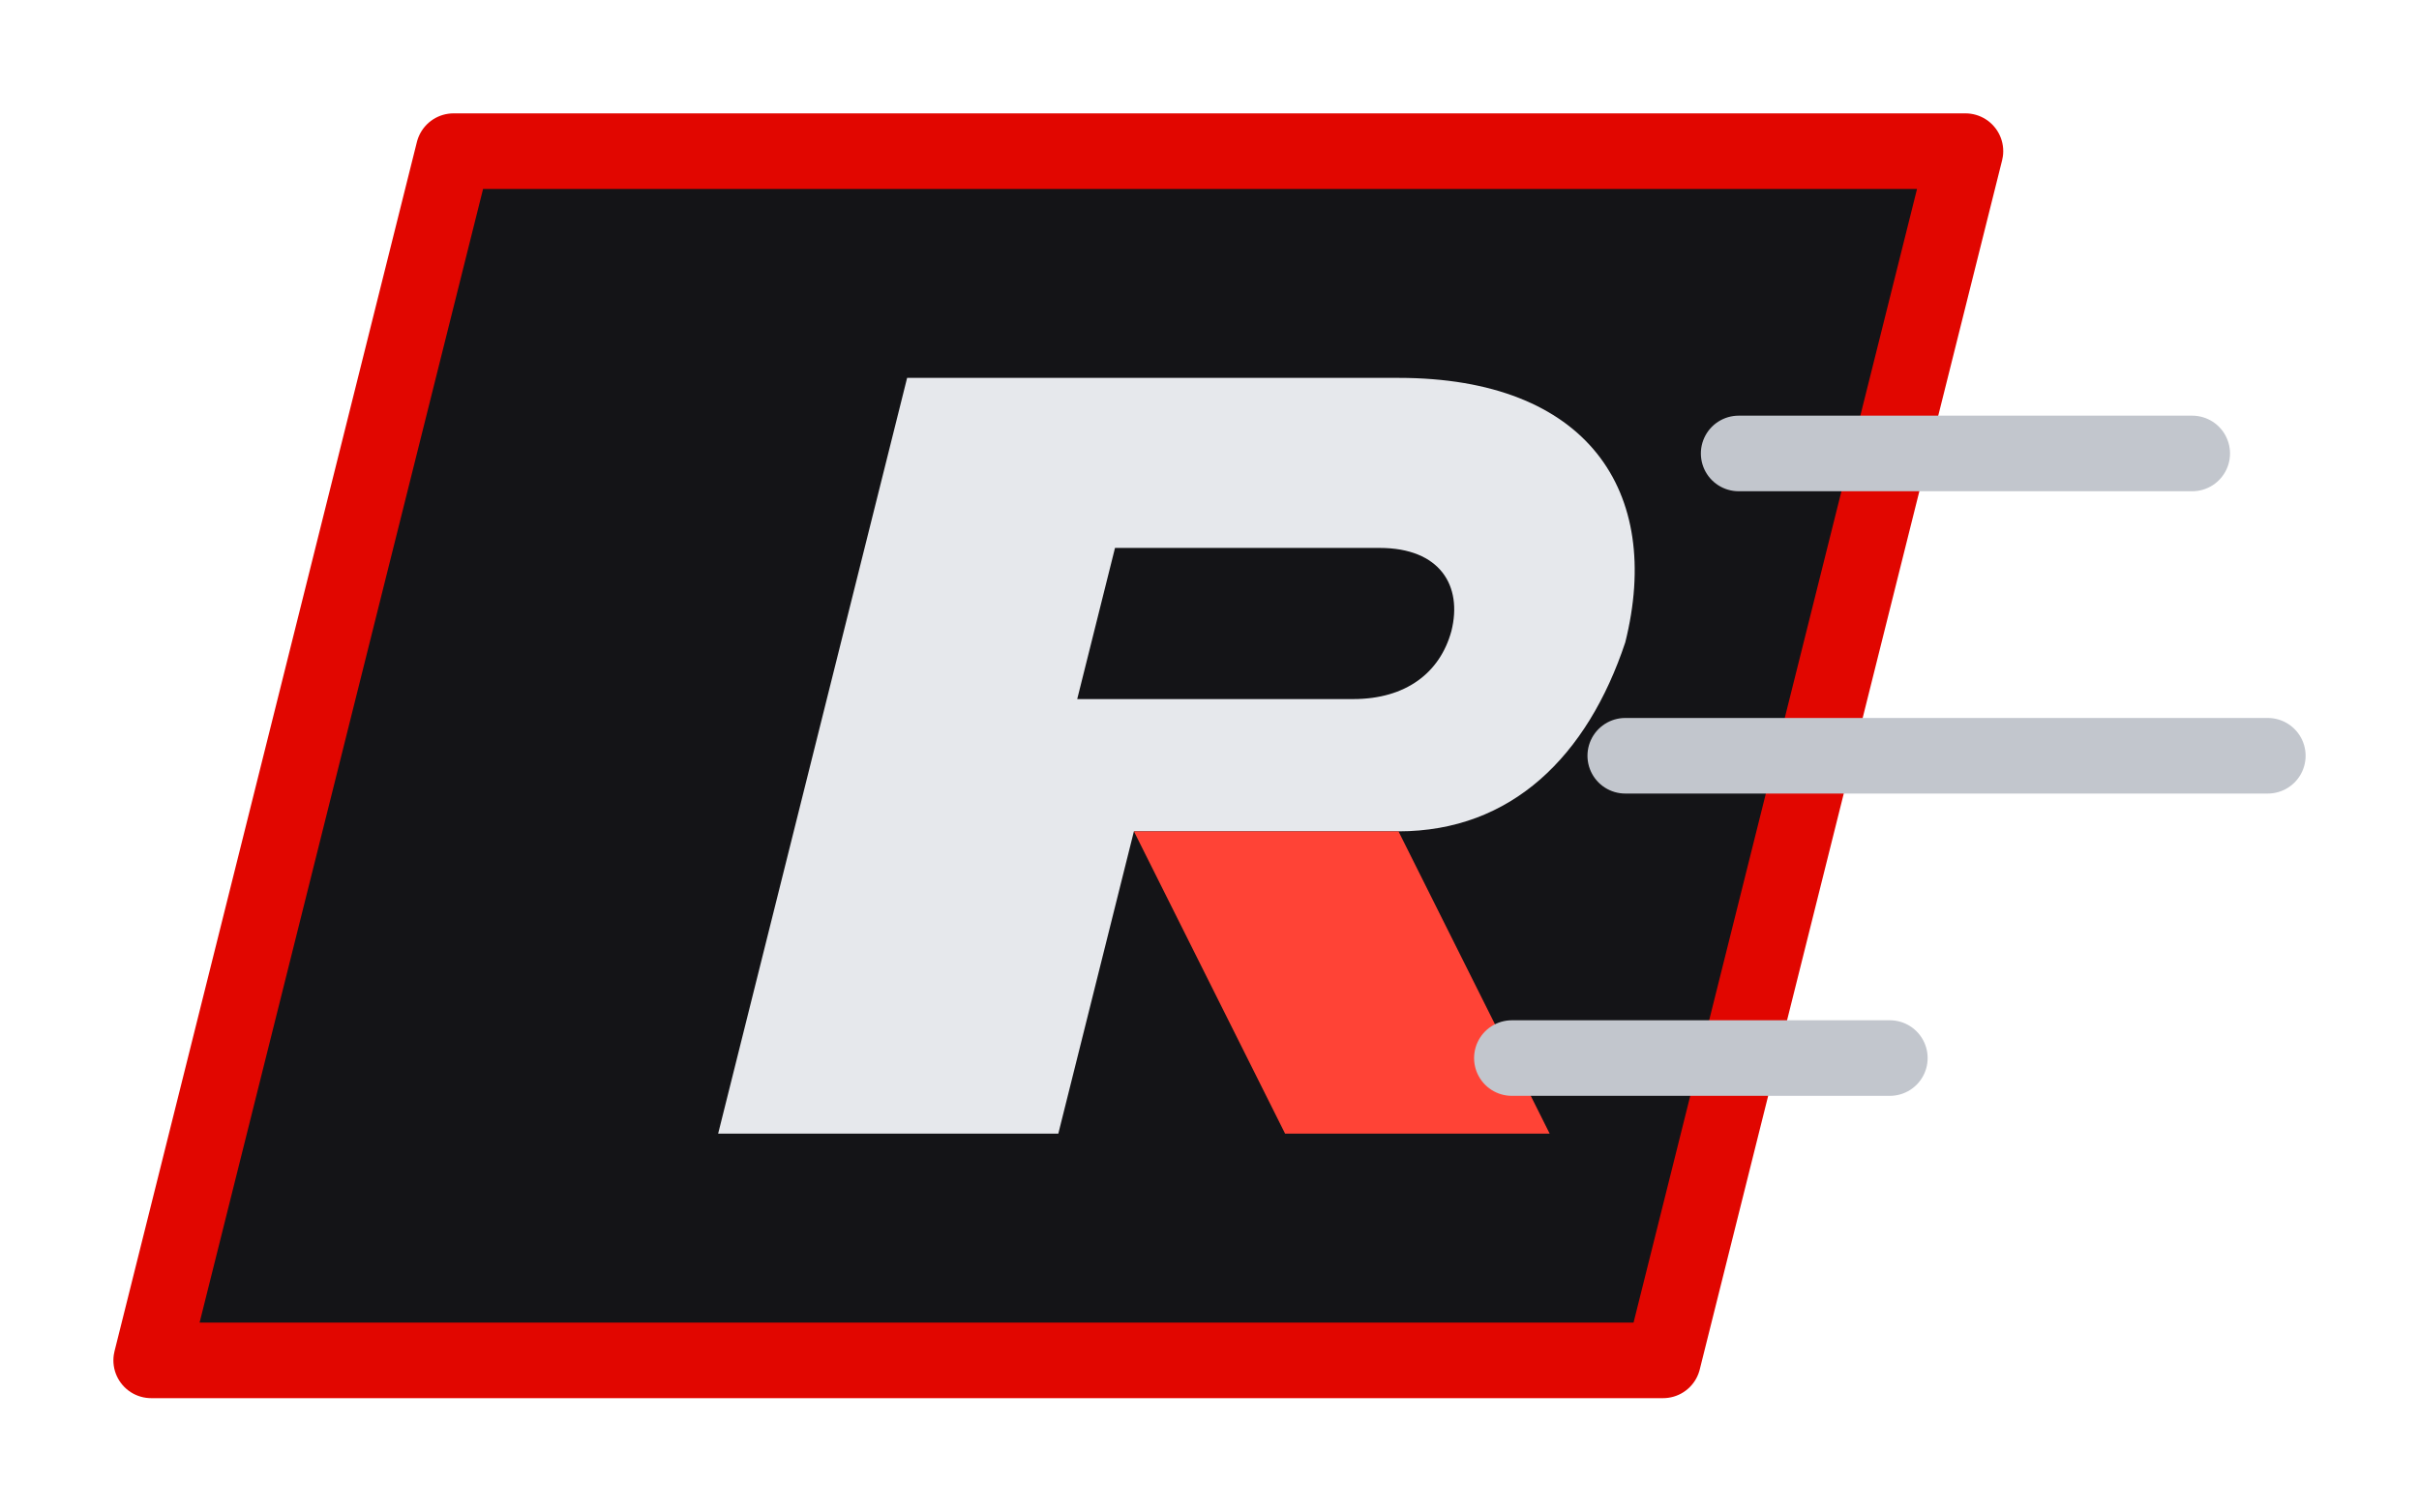
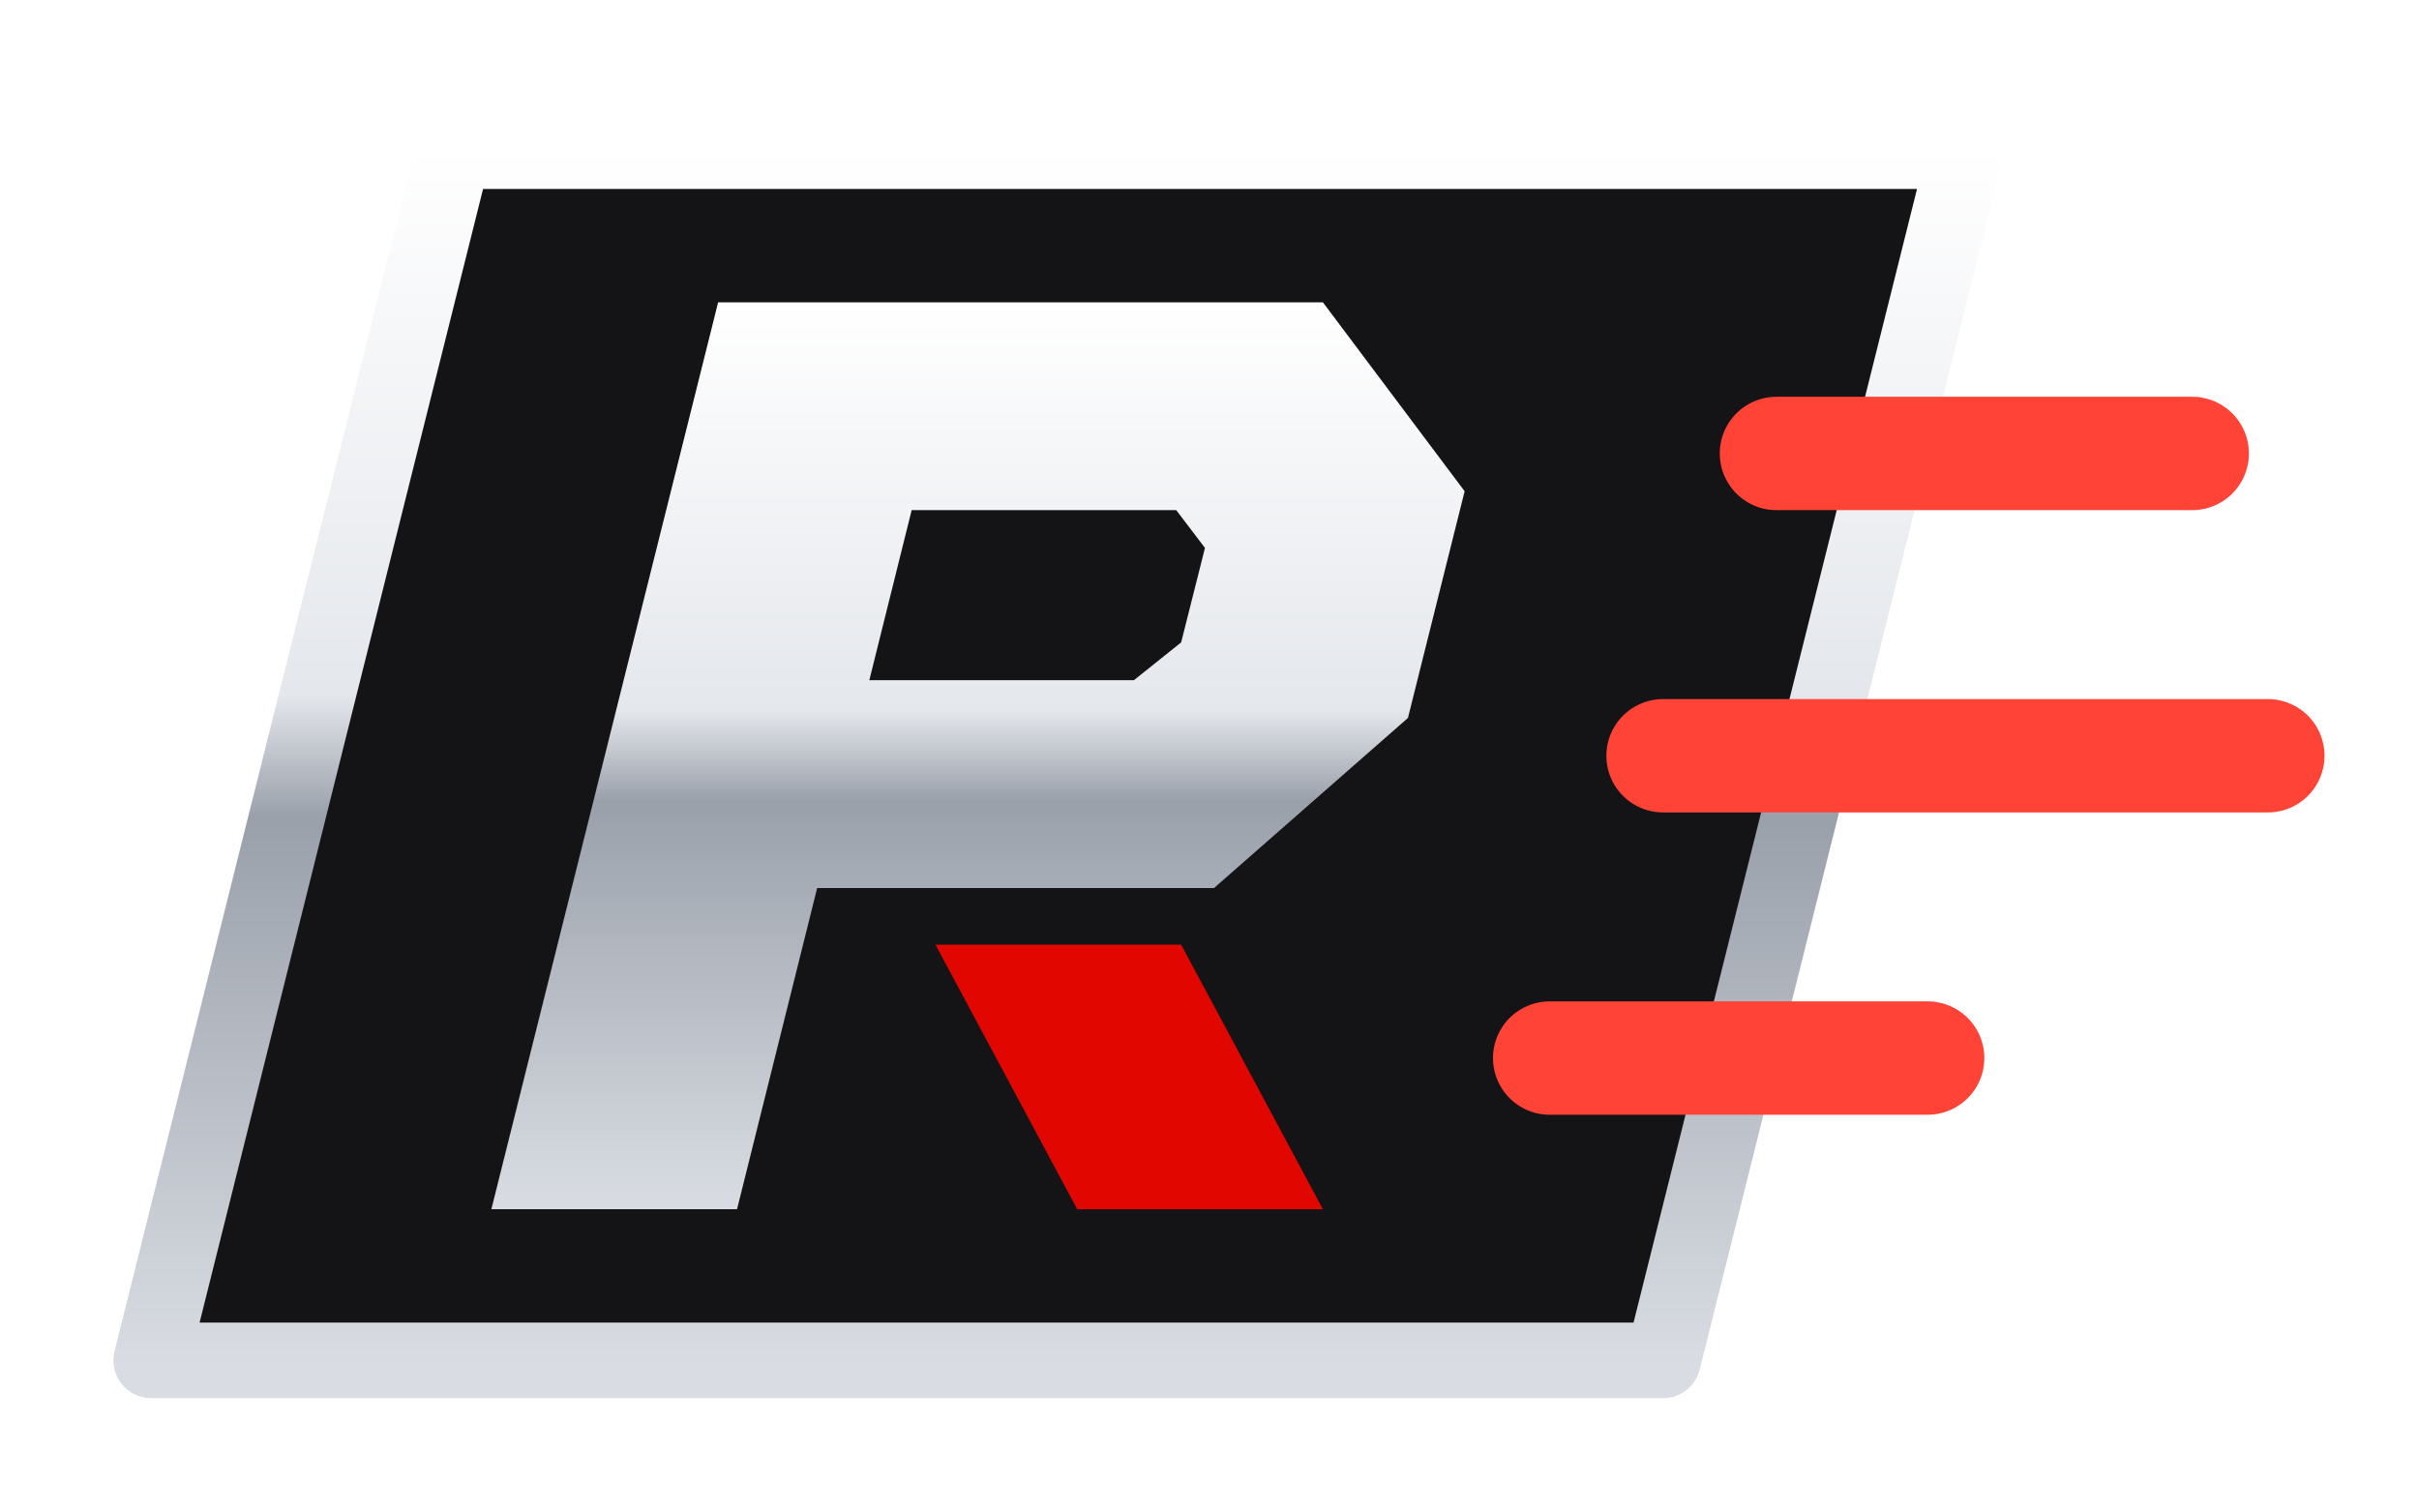
<svg xmlns="http://www.w3.org/2000/svg" viewBox="0 0 64 40" width="64" height="40" fill="none">
-   <path d="M12 4h40l-8 32H4z" fill="#141417" stroke="#E10600" stroke-width="2" stroke-linejoin="round" />
-   <path d="M19 30l5-20h13c5 0 7 3 6 7-1 3-3 5-6 5h-7l-2 8z" fill="#E6E8EC" />
-   <path d="M30 22h7l4 8h-7z" fill="#FF4336" />
-   <path d="M29.5 14.5h7c1.6 0 2.2 1 1.9 2.2-.3 1.1-1.2 1.8-2.6 1.8h-7.3z" fill="#141417" />
-   <path d="M46 12h12M43 20h17M40 28h10" stroke="#C2C6CD" stroke-width="2" stroke-linecap="round" />
+   <defs>
+     <linearGradient id="chrome" x1="0" y1="0" x2="0" y2="1">
+       <stop offset="0" stop-color="#FFFFFF" />
+       <stop offset=".45" stop-color="#E4E7EC" />
+       <stop offset=".55" stop-color="#9AA0AA" />
+       <stop offset="1" stop-color="#D9DDE3" />
+     </linearGradient>
+   </defs>
+   <path d="M12 4h40l-8 32H4z" fill="#141417" stroke="url(#chrome)" stroke-width="2" stroke-linejoin="round" />
+   <path d="M13 32 19 8h16l3.75 5-1.5 6-5.13 4.5h-10.5L19.5 32zM24.12 13.5h7l.76 1-.63 2.5-1.25 1h-7z" fill="url(#chrome)" fill-rule="evenodd" />
+   <path d="M24.75 25h6.5L35 32h-6.5z" fill="#E10600" />
+   <path d="M47 12h11M44 20h16M41 28h10" stroke="#FF4336" stroke-width="3" stroke-linecap="round" />
</svg>
